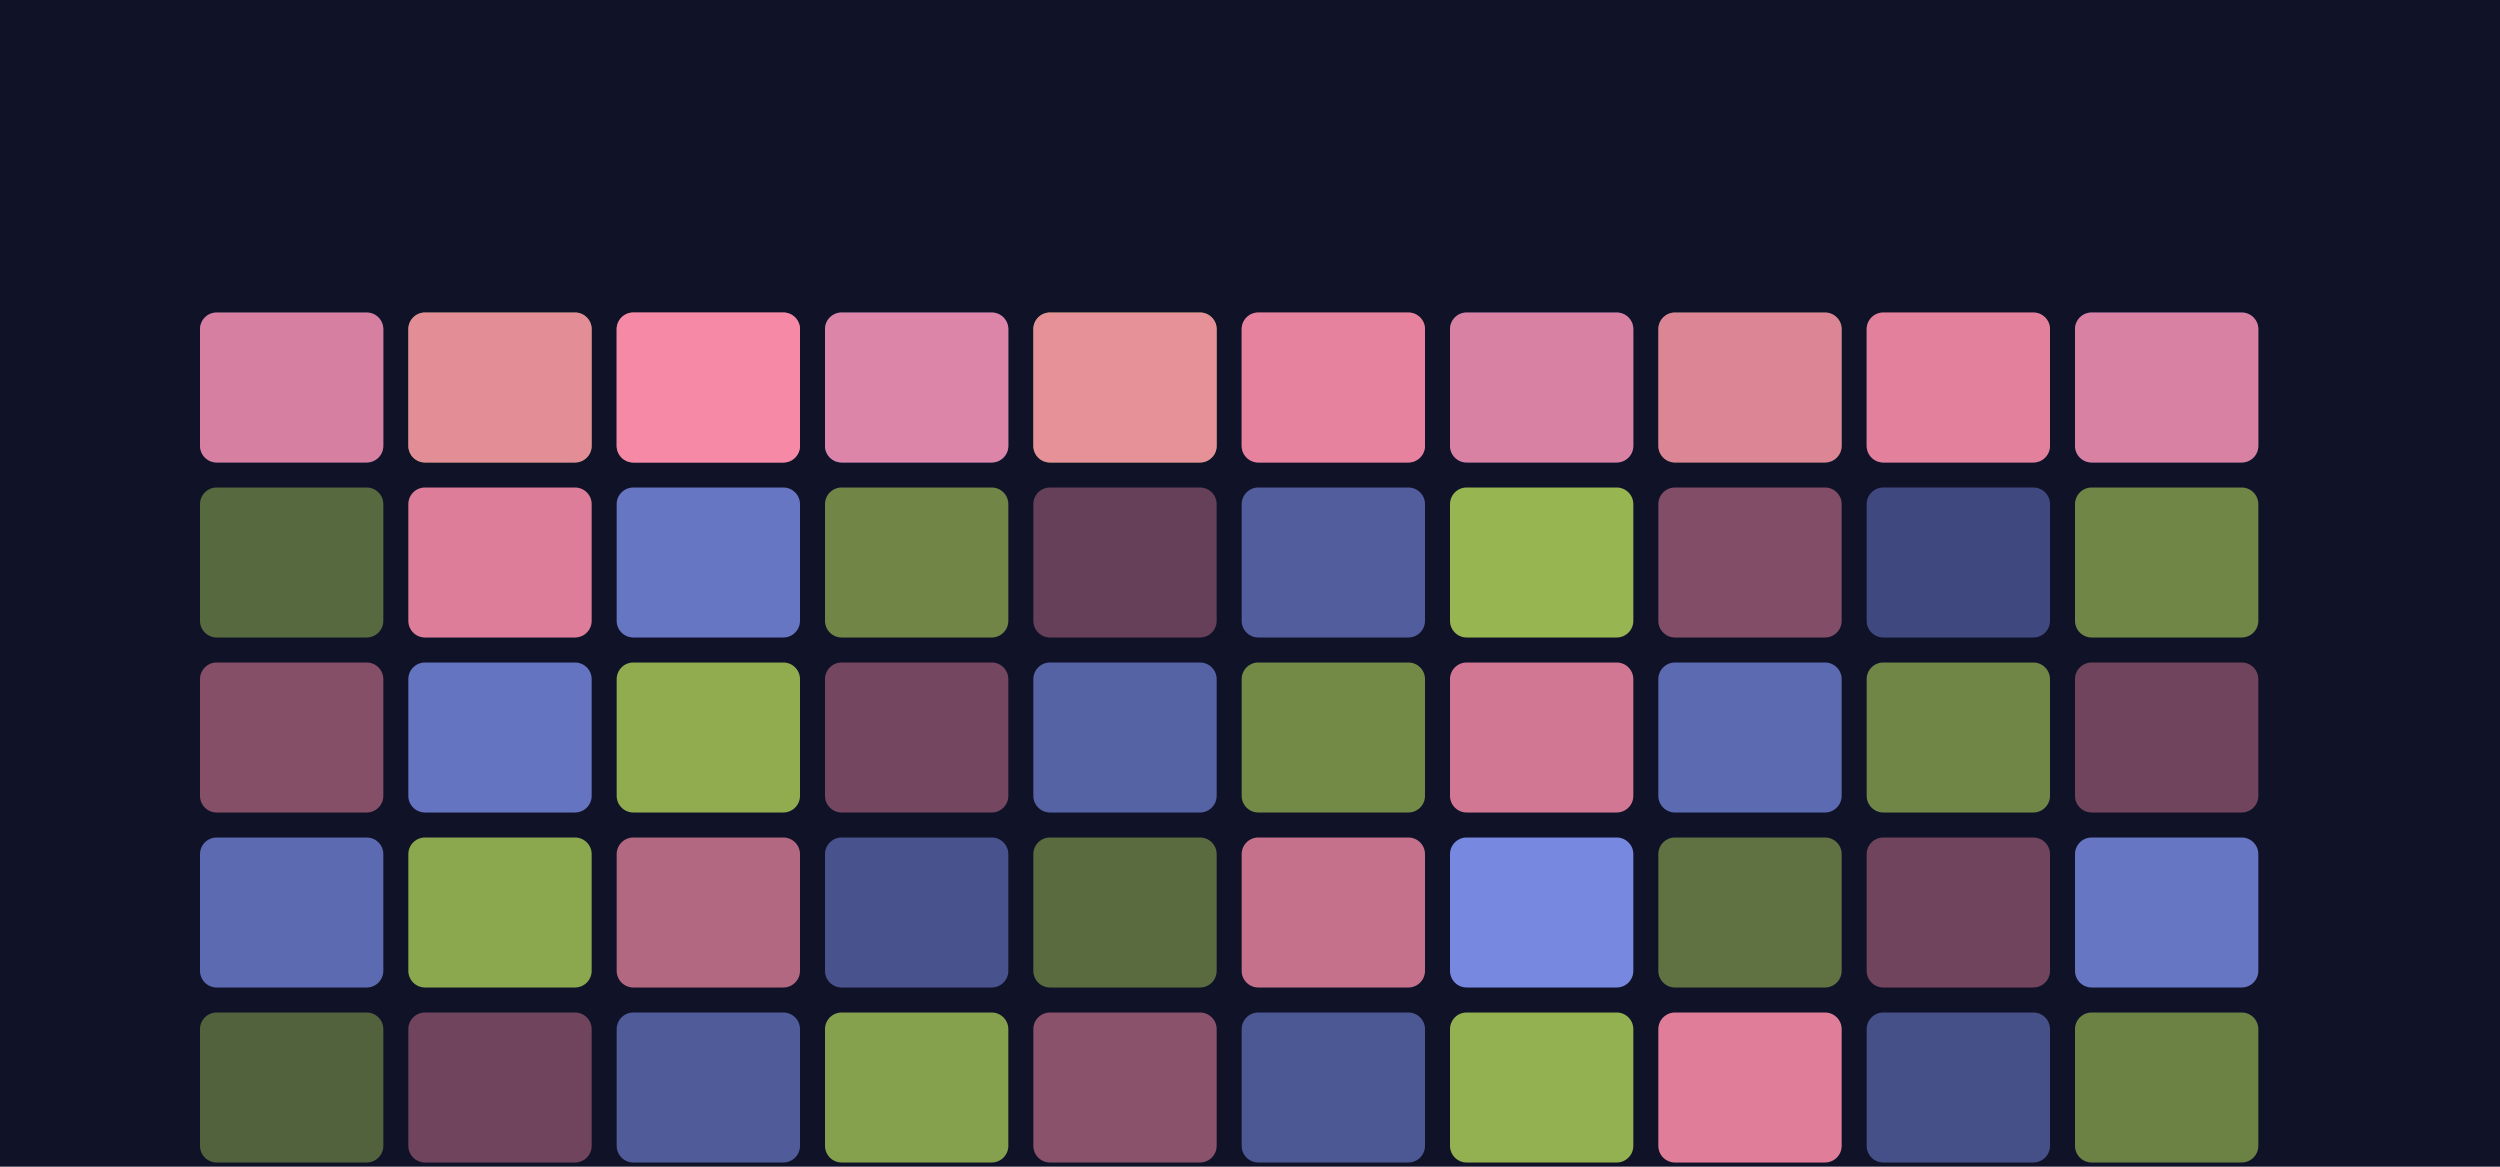
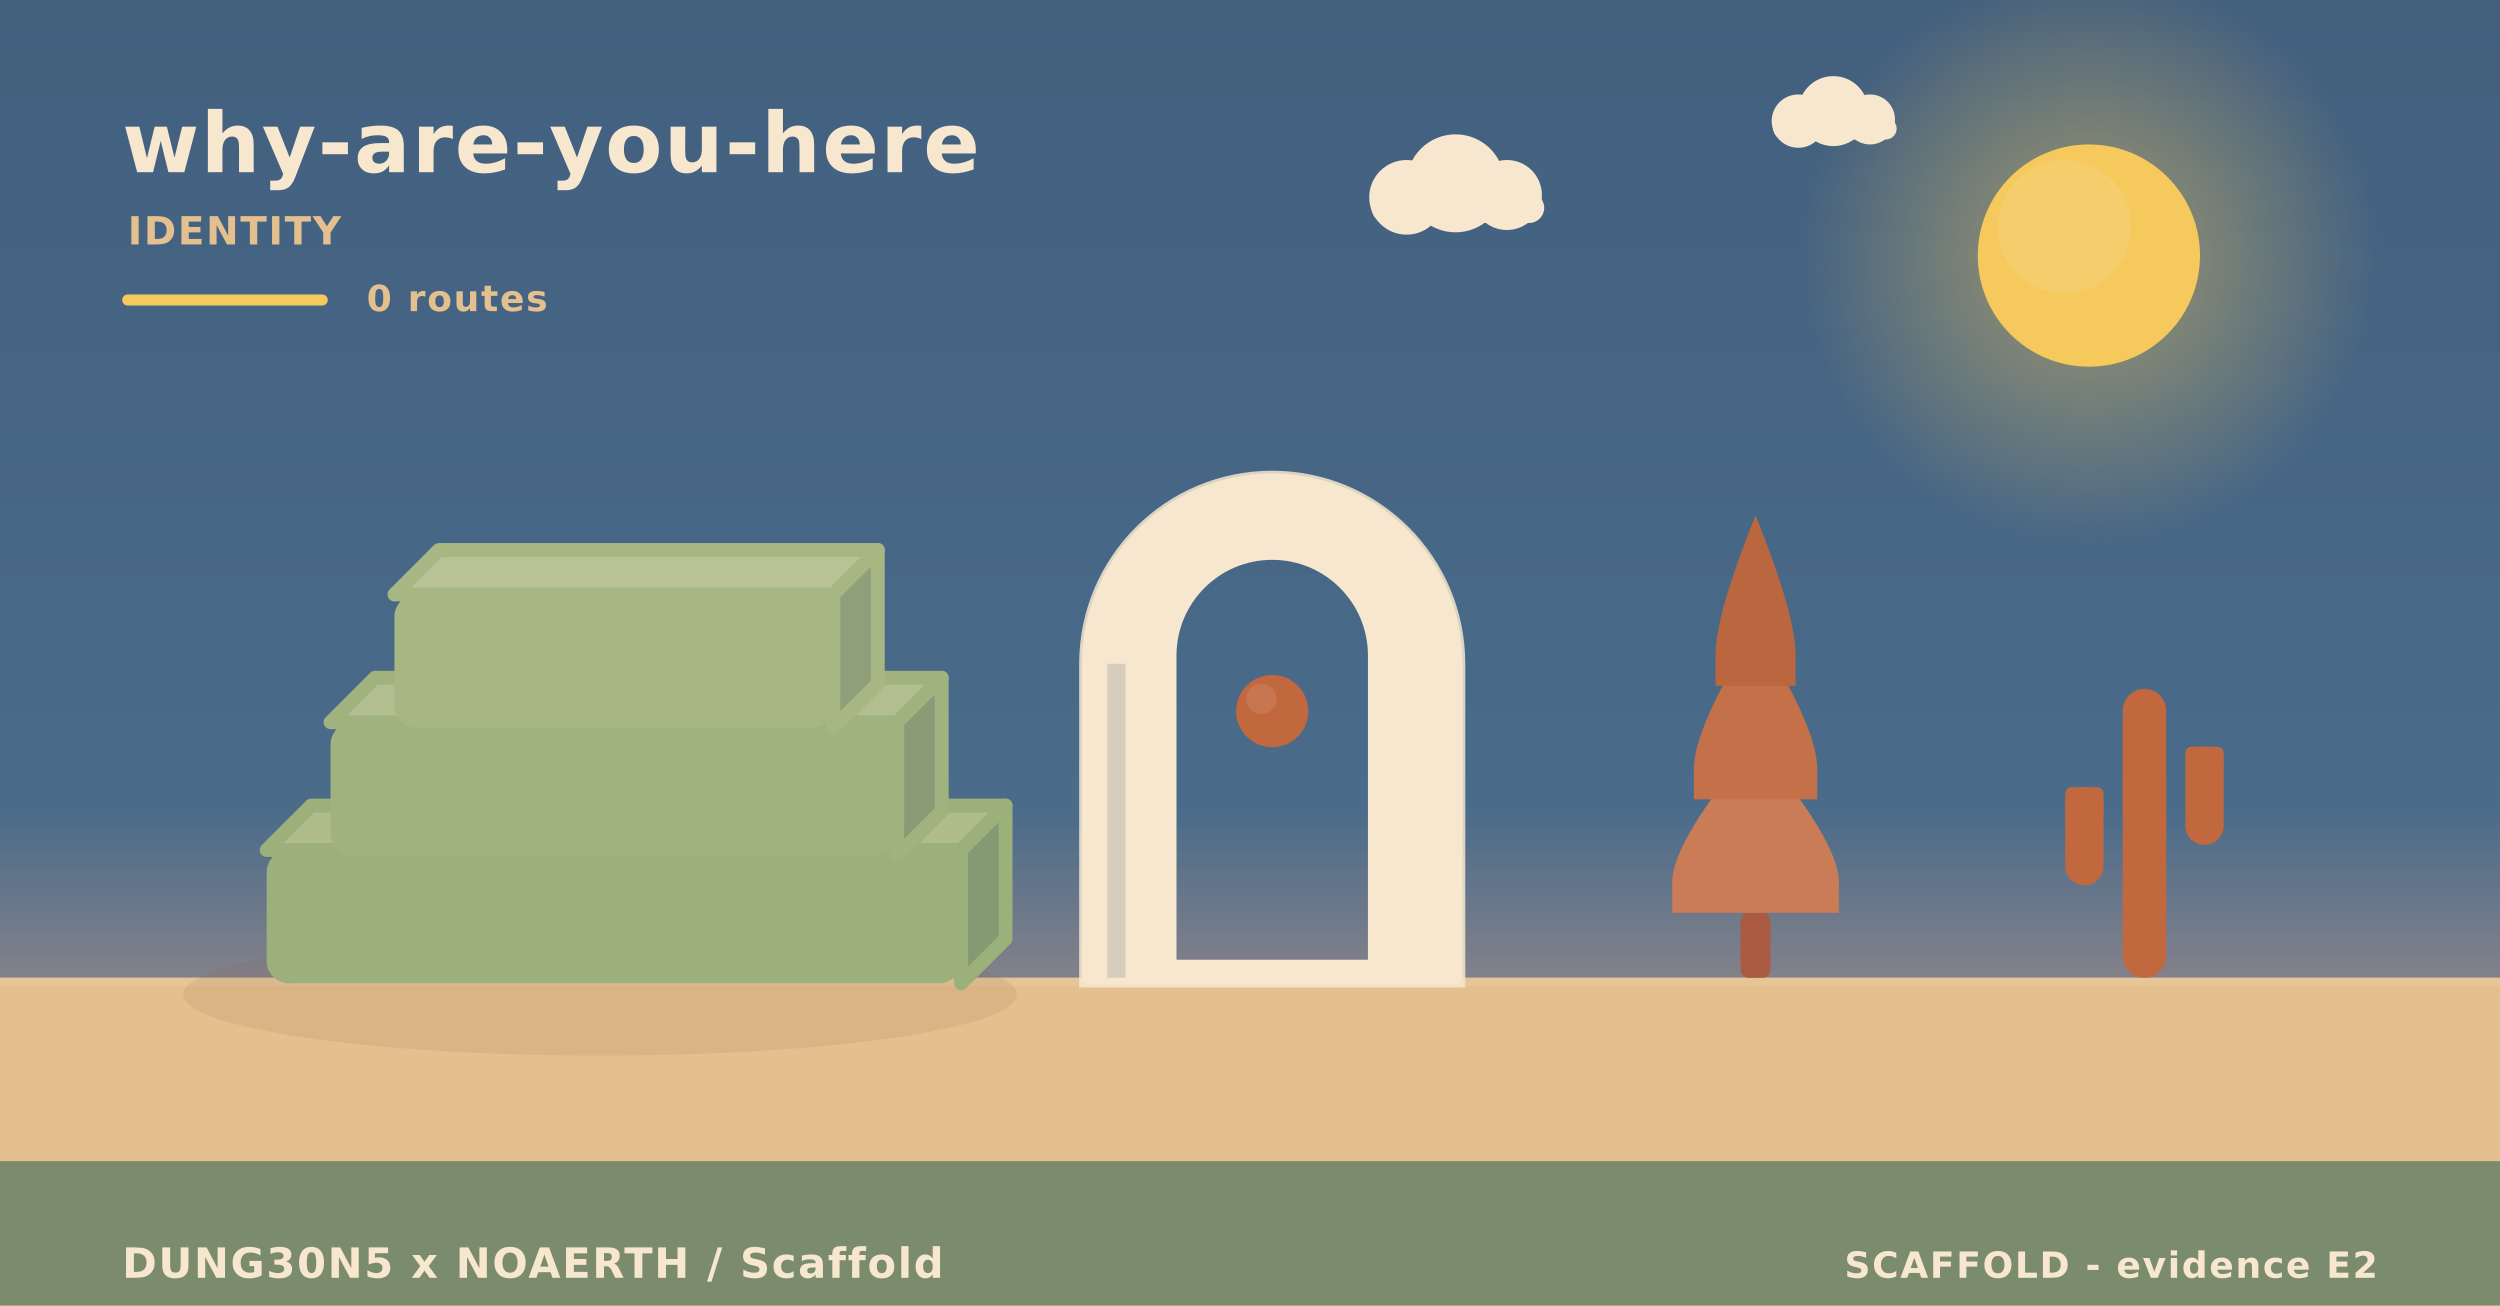
- <svg xmlns="http://www.w3.org/2000/svg" viewBox="0 0 1200 560" width="1200" height="560" role="img" aria-label="why-are-you-here hero">
-   <rect width="1200" height="560" fill="#101228" />
-   <defs>
-     <linearGradient id="gh" x1="0" y1="0" x2="1" y2="1">
-       <stop offset="0%" stop-color="#8093f1" />
-       <stop offset="100%" stop-color="#a7c957" />
-     </linearGradient>
-   </defs>
-   <rect x="96.00" y="150.00" width="88.00" height="72.00" rx="8.00" fill="#8093f1" opacity="0.37" />
-   <rect x="196.00" y="150.00" width="88.00" height="72.00" rx="8.00" fill="#a7c957" opacity="0.66" />
-   <rect x="296.00" y="150.00" width="88.00" height="72.00" rx="8.00" fill="#ff8fab" opacity="0.81" />
-   <rect x="396.00" y="150.00" width="88.00" height="72.00" rx="8.00" fill="#8093f1" opacity="0.59" />
-   <rect x="496.00" y="150.00" width="88.00" height="72.00" rx="8.00" fill="#a7c957" opacity="0.74" />
-   <rect x="596.00" y="150.00" width="88.00" height="72.00" rx="8.00" fill="#ff8fab" opacity="0.50" />
-   <rect x="696.00" y="150.00" width="88.00" height="72.00" rx="8.00" fill="#8093f1" opacity="0.45" />
-   <rect x="796.00" y="150.00" width="88.00" height="72.00" rx="8.00" fill="#a7c957" opacity="0.41" />
-   <rect x="896.00" y="150.00" width="88.00" height="72.00" rx="8.00" fill="#ff8fab" opacity="0.41" />
-   <rect x="996.00" y="150.00" width="88.00" height="72.00" rx="8.00" fill="#8093f1" opacity="0.45" />
-   <rect x="96.00" y="234.00" width="88.00" height="72.00" rx="8.00" fill="#a7c957" opacity="0.47" />
-   <rect x="196.00" y="234.00" width="88.00" height="72.00" rx="8.00" fill="#ff8fab" opacity="0.86" />
-   <rect x="296.00" y="234.00" width="88.00" height="72.00" rx="8.00" fill="#8093f1" opacity="0.77" />
-   <rect x="396.00" y="234.00" width="88.00" height="72.00" rx="8.00" fill="#a7c957" opacity="0.64" />
-   <rect x="496.00" y="234.00" width="88.00" height="72.00" rx="8.00" fill="#ff8fab" opacity="0.36" />
-   <rect x="596.00" y="234.00" width="88.00" height="72.00" rx="8.00" fill="#8093f1" opacity="0.58" />
-   <rect x="696.00" y="234.00" width="88.00" height="72.00" rx="8.00" fill="#a7c957" opacity="0.89" />
-   <rect x="796.00" y="234.00" width="88.00" height="72.00" rx="8.00" fill="#ff8fab" opacity="0.48" />
-   <rect x="896.00" y="234.00" width="88.00" height="72.00" rx="8.00" fill="#8093f1" opacity="0.43" />
-   <rect x="996.00" y="234.00" width="88.00" height="72.00" rx="8.00" fill="#a7c957" opacity="0.63" />
-   <rect x="96.00" y="318.00" width="88.00" height="72.00" rx="8.00" fill="#ff8fab" opacity="0.49" />
-   <rect x="196.00" y="318.00" width="88.00" height="72.00" rx="8.00" fill="#8093f1" opacity="0.76" />
-   <rect x="296.00" y="318.00" width="88.00" height="72.00" rx="8.00" fill="#a7c957" opacity="0.84" />
-   <rect x="396.00" y="318.00" width="88.00" height="72.00" rx="8.00" fill="#ff8fab" opacity="0.42" />
-   <rect x="496.00" y="318.00" width="88.00" height="72.00" rx="8.00" fill="#8093f1" opacity="0.62" />
-   <rect x="596.00" y="318.00" width="88.00" height="72.00" rx="8.00" fill="#a7c957" opacity="0.66" />
-   <rect x="696.00" y="318.00" width="88.00" height="72.00" rx="8.00" fill="#ff8fab" opacity="0.81" />
-   <rect x="796.00" y="318.00" width="88.00" height="72.00" rx="8.00" fill="#8093f1" opacity="0.68" />
-   <rect x="896.00" y="318.00" width="88.00" height="72.00" rx="8.00" fill="#a7c957" opacity="0.63" />
-   <rect x="996.00" y="318.00" width="88.00" height="72.00" rx="8.00" fill="#ff8fab" opacity="0.40" />
-   <rect x="96.00" y="402.00" width="88.00" height="72.00" rx="8.00" fill="#8093f1" opacity="0.68" />
-   <rect x="196.00" y="402.00" width="88.00" height="72.00" rx="8.00" fill="#a7c957" opacity="0.82" />
-   <rect x="296.00" y="402.00" width="88.00" height="72.00" rx="8.00" fill="#ff8fab" opacity="0.68" />
-   <rect x="396.00" y="402.00" width="88.00" height="72.00" rx="8.00" fill="#8093f1" opacity="0.50" />
-   <rect x="496.00" y="402.00" width="88.00" height="72.00" rx="8.00" fill="#a7c957" opacity="0.49" />
-   <rect x="596.00" y="402.00" width="88.00" height="72.00" rx="8.00" fill="#ff8fab" opacity="0.76" />
-   <rect x="696.00" y="402.00" width="88.00" height="72.00" rx="8.00" fill="#8093f1" opacity="0.92" />
-   <rect x="796.00" y="402.00" width="88.00" height="72.00" rx="8.00" fill="#a7c957" opacity="0.53" />
-   <rect x="896.00" y="402.00" width="88.00" height="72.00" rx="8.00" fill="#ff8fab" opacity="0.40" />
-   <rect x="996.00" y="402.00" width="88.00" height="72.00" rx="8.00" fill="#8093f1" opacity="0.77" />
-   <rect x="96.00" y="486.00" width="88.00" height="72.00" rx="8.00" fill="#a7c957" opacity="0.44" />
-   <rect x="196.00" y="486.00" width="88.00" height="72.00" rx="8.00" fill="#ff8fab" opacity="0.40" />
-   <rect x="296.00" y="486.00" width="88.00" height="72.00" rx="8.00" fill="#8093f1" opacity="0.57" />
-   <rect x="396.00" y="486.00" width="88.00" height="72.00" rx="8.00" fill="#a7c957" opacity="0.78" />
-   <rect x="496.00" y="486.00" width="88.00" height="72.00" rx="8.00" fill="#ff8fab" opacity="0.51" />
-   <rect x="596.00" y="486.00" width="88.00" height="72.00" rx="8.00" fill="#8093f1" opacity="0.54" />
-   <rect x="696.00" y="486.00" width="88.00" height="72.00" rx="8.00" fill="#a7c957" opacity="0.87" />
-   <rect x="796.00" y="486.00" width="88.00" height="72.00" rx="8.00" fill="#ff8fab" opacity="0.87" />
-   <rect x="896.00" y="486.00" width="88.00" height="72.00" rx="8.00" fill="#8093f1" opacity="0.48" />
-   <rect x="996.00" y="486.00" width="88.00" height="72.00" rx="8.00" fill="#a7c957" opacity="0.61" />
+ <svg xmlns="http://www.w3.org/2000/svg" width="900" height="470" viewBox="0 0 900 470" role="img" aria-label="why-are-you-here - identity">
+   <linearGradient id="skyh" x1="0" y1="0" x2="0" y2="1">
+     <stop offset="0" stop-color="#425f7e" />
+     <stop offset="0.62" stop-color="#4a6b8a" />
+     <stop offset="1" stop-color="#f3ad8a" />
+   </linearGradient>
+   <rect width="900" height="470" fill="url(#skyh)" />
+   <radialGradient id="sunh">
+     <stop offset="0.35" stop-color="#f5c95c" stop-opacity="0.34" />
+     <stop offset="1" stop-color="#f5c95c" stop-opacity="0" />
+   </radialGradient>
+   <circle cx="752" cy="92" r="104" fill="url(#sunh)" />
+   <circle cx="752" cy="92" r="40" fill="#f5c95c" />
+   <circle cx="743.2" cy="81.6" r="24" fill="#f5d27e" opacity="0.5" />
  <g>
-     <rect x="96.00" y="150.00" width="88.00" height="72.00" rx="8.00" fill="#ff8fab" opacity="0.80" />
-     <animate attributeName="opacity" values="0.25;1.0;0.25" dur="9.867s" begin="5.37s" repeatCount="indefinite" />
+     <circle cx="524" cy="66" r="17.64" fill="#f6e7ce" />
+     <circle cx="506.36" cy="71.04" r="13.44" fill="#f6e7ce" />
+     <circle cx="542.48" cy="70.2" r="12.6" fill="#f6e7ce" />
+     <rect x="493.76" y="69.36" width="62.16" height="10.92" rx="5.46" fill="#f6e7ce" />
+     <animateTransform attributeName="transform" type="translate" values="0 0;24 0;0 0" dur="36s" begin="0s" repeatCount="indefinite" />
  </g>
  <g>
-     <rect x="196.00" y="150.00" width="88.00" height="72.00" rx="8.00" fill="#ff8fab" opacity="0.80" />
-     <animate attributeName="opacity" values="0.25;1.0;0.25" dur="9.867s" begin="5.69s" repeatCount="indefinite" />
+     <circle cx="660" cy="40" r="12.6" fill="#f6e7ce" />
+     <circle cx="647.4" cy="43.6" r="9.6" fill="#f6e7ce" />
+     <circle cx="673.2" cy="43" r="9" fill="#f6e7ce" />
+     <rect x="638.4" y="42.4" width="44.4" height="7.8" rx="3.9" fill="#f6e7ce" />
+     <animateTransform attributeName="transform" type="translate" values="0 0;-18 0;0 0" dur="46s" begin="3s" repeatCount="indefinite" />
+   </g>
+   <rect x="0" y="352" width="900" height="118" fill="#e3c08d" />
+   <rect x="0" y="352" width="900" height="3" fill="#e6c596" />
+   <text x="44" y="62" font-family="Verdana,DejaVu Sans,sans-serif" font-size="30" font-weight="700" letter-spacing="0.6" fill="#f6e7ce" text-anchor="start">why-are-you-here</text>
+   <text x="46" y="88" font-family="Verdana,DejaVu Sans,sans-serif" font-size="14" font-weight="700" letter-spacing="0.6" fill="#e3c08d" text-anchor="start">IDENTITY</text>
+   <rect x="44" y="106" width="74" height="4" rx="2" fill="#f5c95c" />
+   <text x="132" y="112" font-family="Verdana,DejaVu Sans,sans-serif" font-size="13" font-weight="700" letter-spacing="0.6" fill="#e3c08d" text-anchor="start">0 routes</text>
+   <ellipse cx="216" cy="358" rx="150" ry="22" fill="rgba(138,90,68,0.11)" />
+   <g>
+     <path d="M96,306 L346,306 L362,290 L112,290 Z" fill="#afbc8c" stroke="#9bb07a" stroke-width="5" stroke-linejoin="round" />
+     <path d="M346,306 L362,290 L362,338 L346,354 Z" fill="#859972" stroke="#9bb07a" stroke-width="5" stroke-linejoin="round" />
+     <rect x="96" y="306" width="250" height="48" rx="8" fill="#9bb07a" />
+     <animateTransform attributeName="transform" type="translate" values="0 10;0 0" dur="0.9s" begin="0s" fill="freeze" />
  </g>
  <g>
-     <rect x="296.00" y="150.00" width="88.00" height="72.00" rx="8.00" fill="#ff8fab" opacity="0.80" />
-     <animate attributeName="opacity" values="0.25;1.0;0.25" dur="9.867s" begin="6.01s" repeatCount="indefinite" />
+     <path d="M119,260 L323,260 L339,244 L135,244 Z" fill="#b3be90" stroke="#a0b37f" stroke-width="5" stroke-linejoin="round" />
+     <path d="M323,260 L339,244 L339,292 L323,308 Z" fill="#899c76" stroke="#a0b37f" stroke-width="5" stroke-linejoin="round" />
+     <rect x="119" y="260" width="204" height="48" rx="8" fill="#a0b37f" />
+     <animateTransform attributeName="transform" type="translate" values="0 10;0 0" dur="0.9s" begin="0.28s" fill="freeze" />
  </g>
  <g>
-     <rect x="396.00" y="150.00" width="88.00" height="72.00" rx="8.00" fill="#ff8fab" opacity="0.80" />
-     <animate attributeName="opacity" values="0.25;1.0;0.25" dur="9.867s" begin="6.33s" repeatCount="indefinite" />
+     <path d="M142,214 L300,214 L316,198 L158,198 Z" fill="#b8c294" stroke="#a6b784" stroke-width="5" stroke-linejoin="round" />
+     <path d="M300,214 L316,198 L316,246 L300,262 Z" fill="#8e9f7a" stroke="#a6b784" stroke-width="5" stroke-linejoin="round" />
+     <rect x="142" y="214" width="158" height="48" rx="8" fill="#a6b784" />
+     <animateTransform attributeName="transform" type="translate" values="0 10;0 0" dur="0.9s" begin="0.56s" fill="freeze" />
  </g>
+   <path d="M392,352 L392,238.96 A66,66 0 0 1 524,238.96 L524,352 Z M421.04,348 L421.04,236 A36.96,36.96 0 0 1 494.96,236 L494.96,348 Z" fill="#f6e7ce" fill-rule="evenodd" stroke="#f6e7ce" stroke-width="5" stroke-linejoin="round" />
+   <path d="M392,352 L392,238.96 A66,66 0 0 1 524,238.96 L524,352 Z" fill="none" stroke="#f6e7ce" stroke-width="7" stroke-linecap="round" opacity="0.85" />
+   <rect x="398.6" y="238.96" width="6.6" height="113.04" fill="#d7cdbc" />
  <g>
-     <rect x="496.00" y="150.00" width="88.00" height="72.00" rx="8.00" fill="#ff8fab" opacity="0.80" />
-     <animate attributeName="opacity" values="0.25;1.0;0.25" dur="9.867s" begin="6.65s" repeatCount="indefinite" />
+     <circle cx="458" cy="256" r="13" fill="#c1683f" />
+     <circle cx="454.1" cy="251.58" r="5.46" fill="#cc815c" opacity="0.55" />
+     <animate attributeName="opacity" values="0.78;1;0.78" dur="5.2s" begin="0s" repeatCount="indefinite" />
  </g>
-   <g>
-     <rect x="596.00" y="150.00" width="88.00" height="72.00" rx="8.00" fill="#ff8fab" opacity="0.80" />
-     <animate attributeName="opacity" values="0.25;1.0;0.25" dur="9.867s" begin="6.97s" repeatCount="indefinite" />
-   </g>
-   <g>
-     <rect x="696.00" y="150.00" width="88.00" height="72.00" rx="8.00" fill="#ff8fab" opacity="0.80" />
-     <animate attributeName="opacity" values="0.25;1.0;0.25" dur="9.867s" begin="7.29s" repeatCount="indefinite" />
-   </g>
-   <g>
-     <rect x="796.00" y="150.00" width="88.00" height="72.00" rx="8.00" fill="#ff8fab" opacity="0.80" />
-     <animate attributeName="opacity" values="0.25;1.0;0.25" dur="9.867s" begin="7.61s" repeatCount="indefinite" />
-   </g>
-   <g>
-     <rect x="896.00" y="150.00" width="88.00" height="72.00" rx="8.00" fill="#ff8fab" opacity="0.80" />
-     <animate attributeName="opacity" values="0.25;1.0;0.25" dur="9.867s" begin="7.93s" repeatCount="indefinite" />
-   </g>
-   <g>
-     <rect x="996.00" y="150.00" width="88.00" height="72.00" rx="8.00" fill="#ff8fab" opacity="0.80" />
-     <animate attributeName="opacity" values="0.25;1.0;0.25" dur="9.867s" begin="8.25s" repeatCount="indefinite" />
-   </g>
+   <rect x="626.6" y="328.64" width="10.8" height="23.36" rx="3" fill="#ac5b43" />
+   <path d="M632,267.32 Q602,302.89 602,317.6 Q602,328.64 602,328.64 L662,328.64 Q662,328.64 662,317.6 Q662,302.89 632,267.32 Z" fill="#c97c56" />
+   <path d="M632,226.44 Q609.8,262.01 609.8,276.72 Q609.8,287.76 609.8,287.76 L654.2,287.76 Q654.2,287.76 654.2,276.72 Q654.2,262.01 632,226.44 Z" fill="#c47048" />
+   <path d="M632,185.56 Q617.6,221.13 617.6,235.84 Q617.6,246.88 617.6,246.88 L646.4,246.88 Q646.4,246.88 646.4,235.84 Q646.4,221.13 632,185.56 Z" fill="#ba663f" />
+   <rect x="764.18" y="248" width="15.64" height="104" rx="7.82" fill="#c1683f" />
+   <rect x="743.48" y="283.36" width="13.8" height="35.36" rx="6.9" fill="#c1683f" />
+   <rect x="743.48" y="283.36" width="13.8" height="10.4" rx="2.3" fill="#c1683f" />
+   <rect x="786.72" y="268.8" width="13.8" height="35.36" rx="6.9" fill="#c1683f" />
+   <rect x="786.72" y="268.8" width="13.8" height="10.4" rx="2.3" fill="#c1683f" />
+   <rect x="0" y="418" width="900" height="52" rx="0" fill="#75886c" opacity="0.94" />
+   <text x="44" y="460" font-family="Verdana,DejaVu Sans,sans-serif" font-size="15" font-weight="700" letter-spacing="0.6" fill="#f6e7ce" text-anchor="start">DUNG30N5 x NOAERTH  /  Scaffold</text>
+   <text x="856" y="460" font-family="Verdana,DejaVu Sans,sans-serif" font-size="13" font-weight="700" letter-spacing="0.6" fill="#f6e7ce" text-anchor="end">SCAFFOLD  -  evidence E2</text>
</svg>
